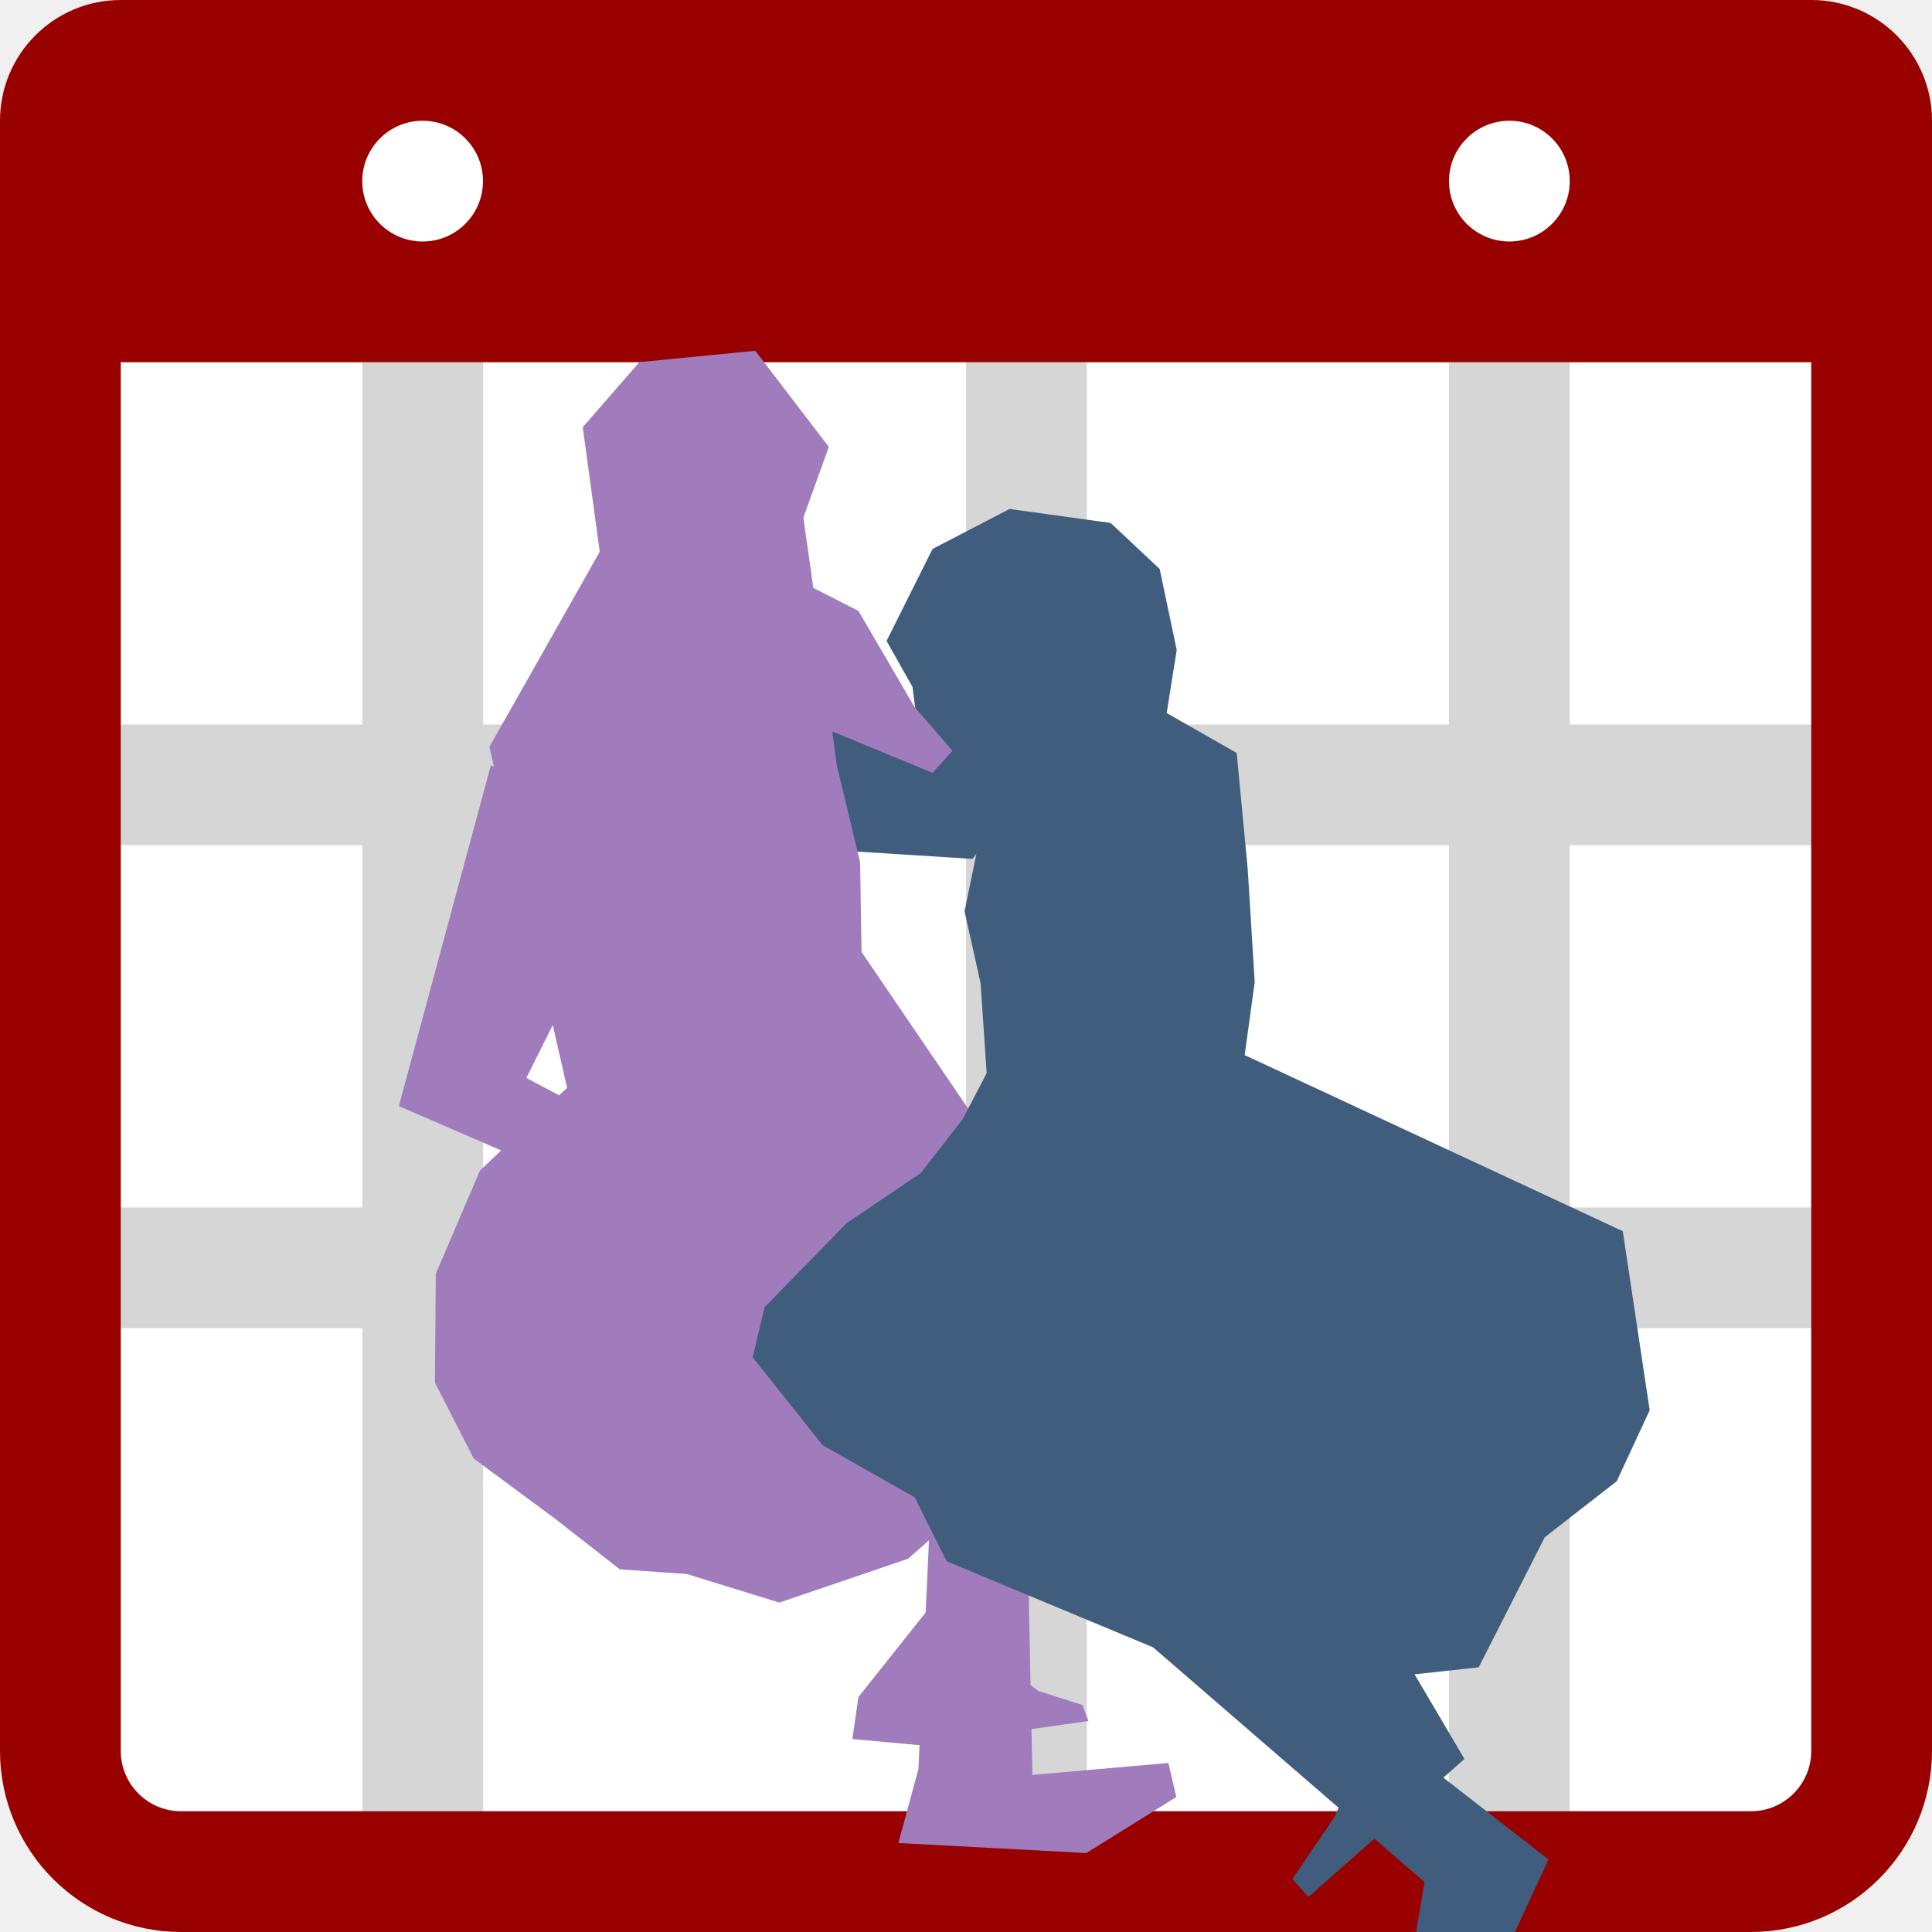
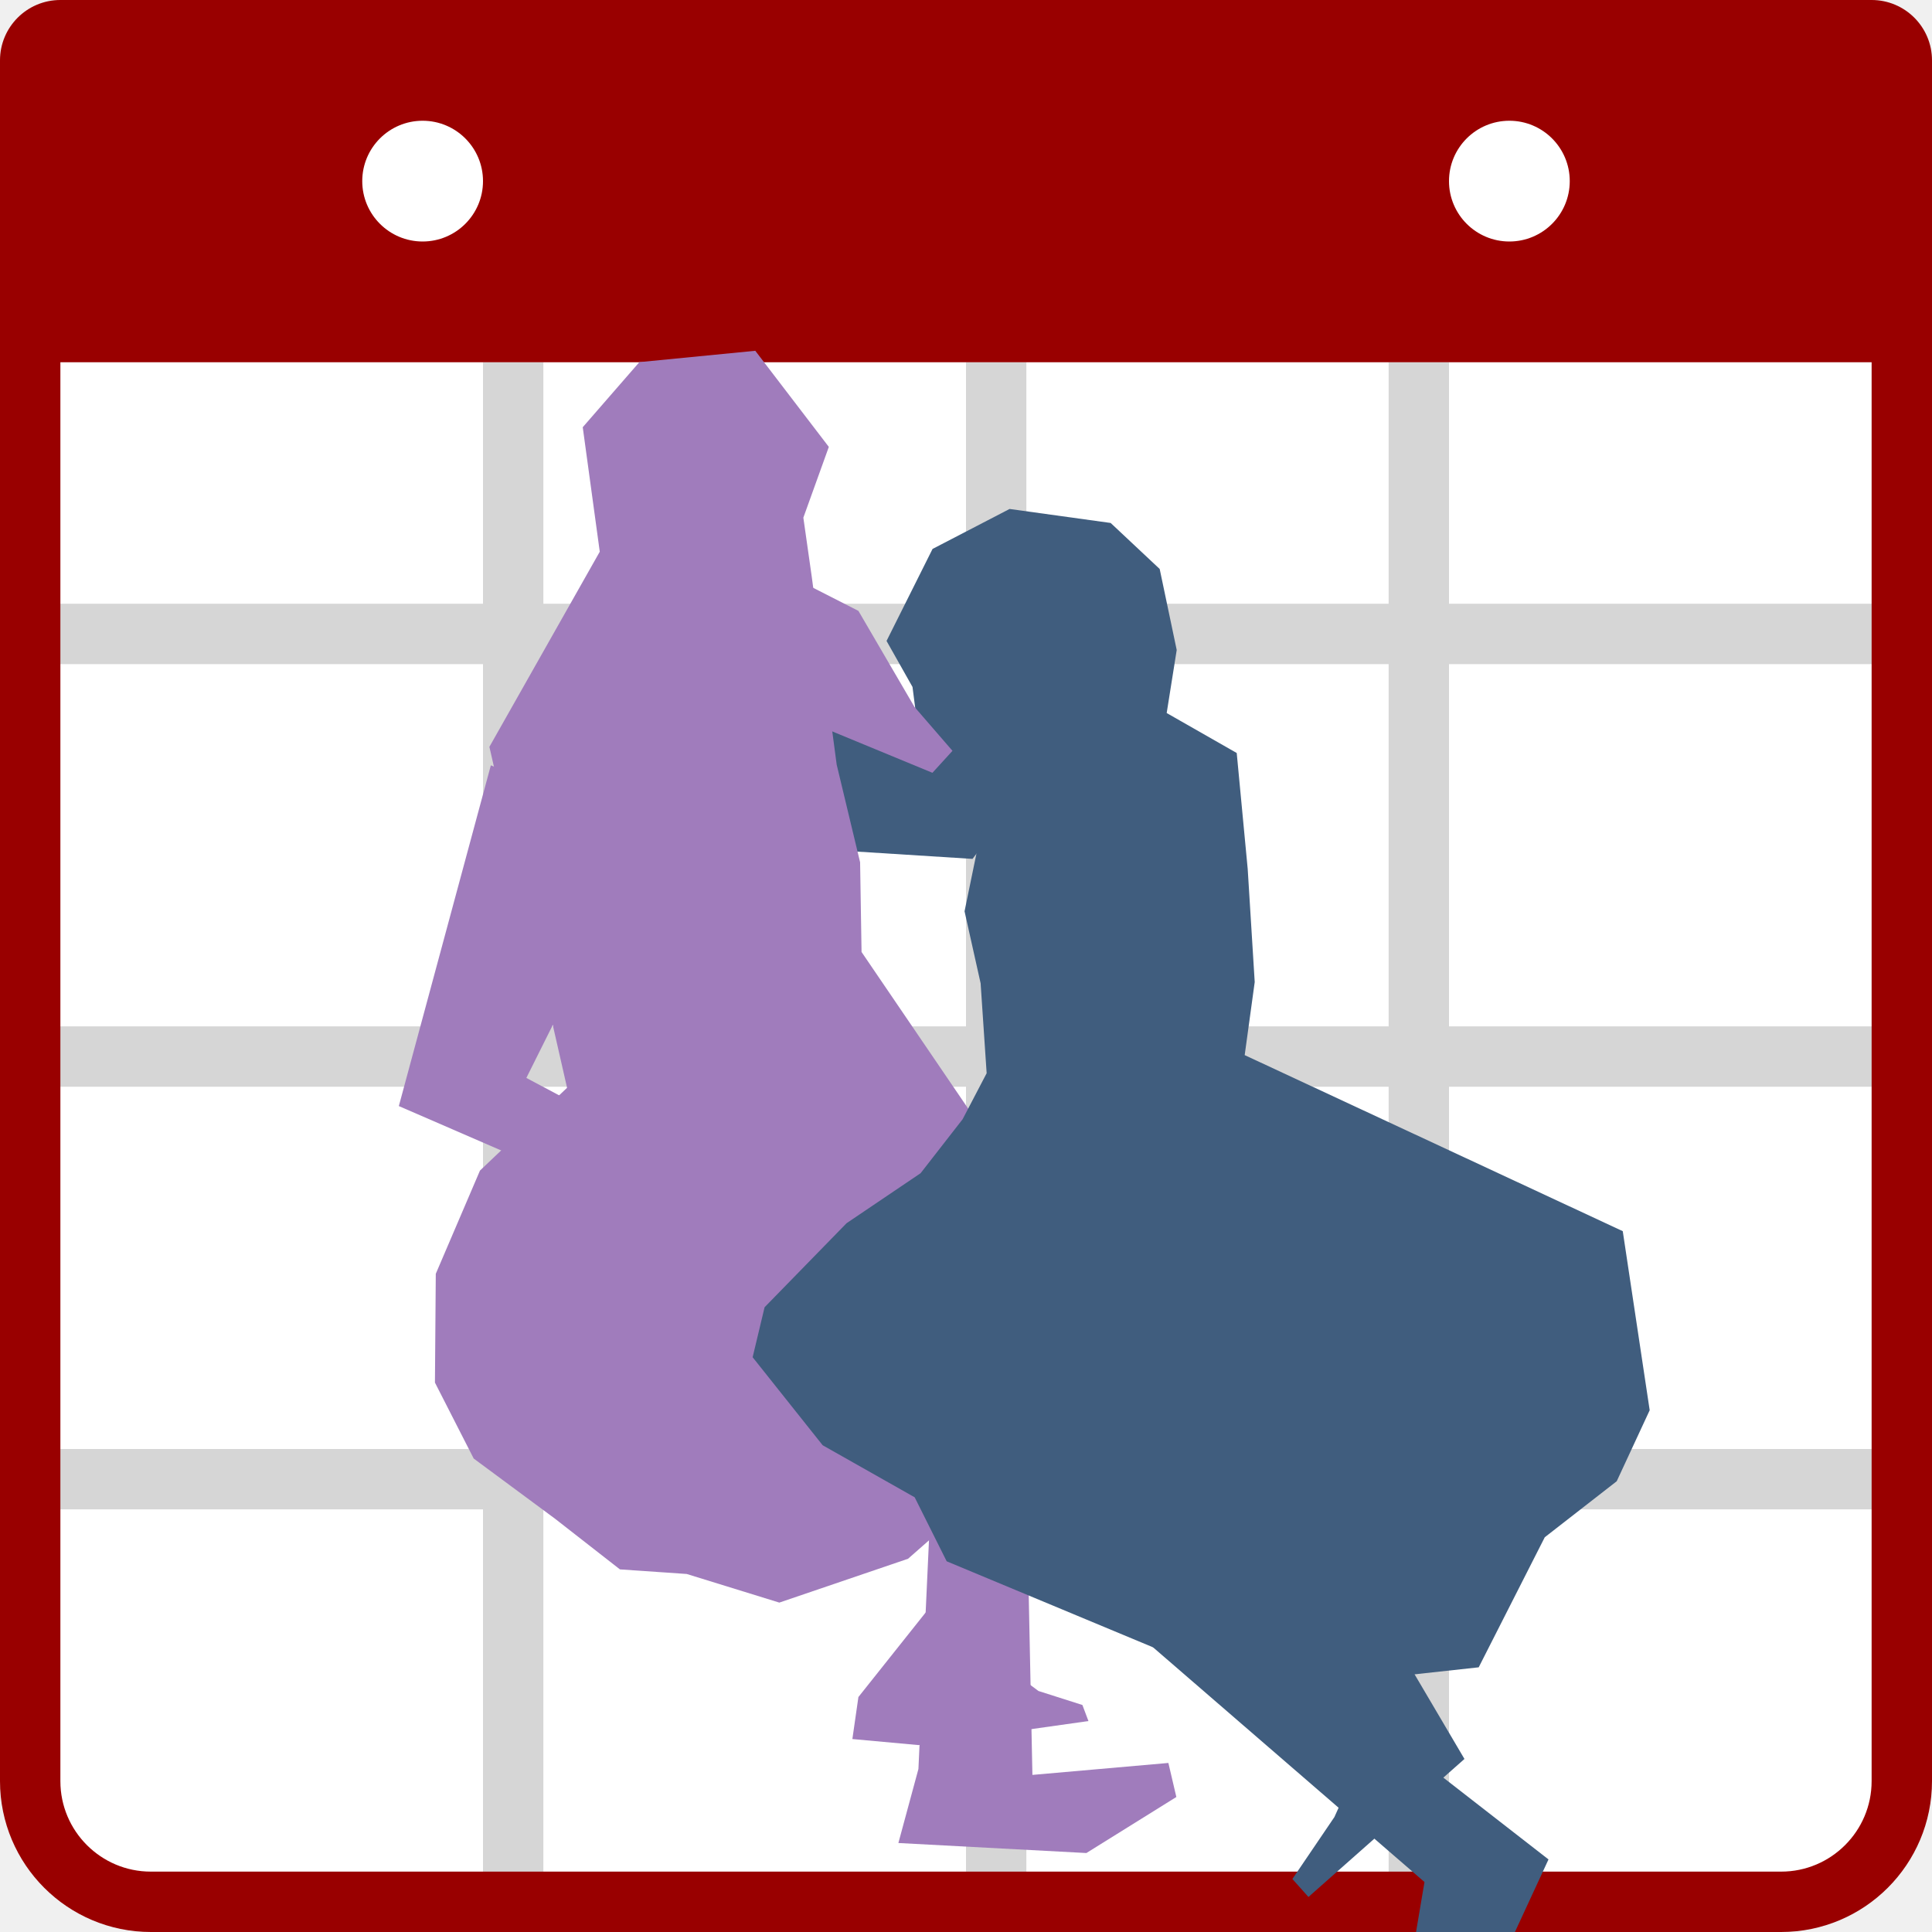
<svg xmlns="http://www.w3.org/2000/svg" width="16" height="16" viewBox="0 0 16 16" id="svg1" version="1.1">
  <defs id="defs4" />
-   <g id="layer4" style="display:inline">
+   <g id="layer4" style="display:none">
    <rect transform="translate(0,-975)" style="display:inline;opacity:1;fill:#ffffff;fill-opacity:1;stroke:none;stroke-width:1;stroke-linecap:round;stroke-linejoin:miter;stroke-miterlimit:4;stroke-dasharray:none;stroke-opacity:1;paint-order:markers stroke fill" id="rect870" width="14" height="12" x="1" y="978" />
    <path transform="translate(0,-975)" style="display:inline;fill:none;fill-rule:evenodd;stroke:#d6d6d6;stroke-width:1px;stroke-linecap:butt;stroke-linejoin:miter;stroke-opacity:1" d="m 16,985.5 h -16" id="path979" />
    <path id="path977" d="m 16,6.5 h -16" style="display:inline;fill:none;fill-rule:evenodd;stroke:#d6d6d6;stroke-width:1px;stroke-linecap:butt;stroke-linejoin:miter;stroke-opacity:1" />
    <path id="path971" d="m 12.5,3 v 13" style="display:inline;fill:none;fill-rule:evenodd;stroke:#d6d6d6;stroke-width:1px;stroke-linecap:butt;stroke-linejoin:miter;stroke-opacity:1" />
    <path transform="translate(0,-975)" style="display:inline;fill:none;fill-rule:evenodd;stroke:#d6d6d6;stroke-width:1px;stroke-linecap:butt;stroke-linejoin:miter;stroke-opacity:1" d="m 8.5,978 v 13" id="path975" />
    <path transform="translate(0,-975)" style="display:inline;fill:none;fill-rule:evenodd;stroke:#d6d6d6;stroke-width:1px;stroke-linecap:butt;stroke-linejoin:miter;stroke-opacity:1" d="m 3.5,978 v 13" id="path973" />
    <rect style="display:inline;opacity:1;fill:#990000;fill-opacity:1;stroke:none;stroke-width:1;stroke-linecap:round;stroke-linejoin:miter;stroke-miterlimit:4;stroke-dasharray:none;stroke-opacity:1;paint-order:markers stroke fill" id="rect11" width="16" height="3" x="0" y="0" ry="1" rx="1" />
    <rect style="opacity:1;fill:none;fill-opacity:1;stroke:#990000;stroke-width:1;stroke-linecap:round;stroke-linejoin:miter;stroke-miterlimit:4;stroke-dasharray:none;stroke-opacity:1;paint-order:markers stroke fill" id="rect1007" width="15" height="14.5" x="0.5" y="1" rx="1" ry="1" />
    <circle style="opacity:1;fill:#ffffff;fill-opacity:1;stroke:none;stroke-width:1;stroke-linecap:round;stroke-linejoin:miter;stroke-miterlimit:4;stroke-dasharray:none;stroke-opacity:1;paint-order:markers stroke fill" id="path874" cx="3.5" cy="1.5" r="0.5" />
    <circle r="0.5" cy="1.5" cx="12.5" id="circle876" style="opacity:1;fill:#ffffff;fill-opacity:1;stroke:none;stroke-width:1;stroke-linecap:round;stroke-linejoin:miter;stroke-miterlimit:4;stroke-dasharray:none;stroke-opacity:1;paint-order:markers stroke fill" />
+   </g>
+   <g style="display:inline" id="g50">
+     <rect y="3" x="0.5" height="12.5" width="15" id="rect30" style="display:inline;opacity:1;fill:#ffffff;fill-opacity:1;stroke:none;stroke-width:1;stroke-linecap:round;stroke-linejoin:miter;stroke-miterlimit:4;stroke-dasharray:none;stroke-opacity:1;paint-order:markers stroke fill" />
+     <path style="display:inline;fill:none;fill-rule:evenodd;stroke:#d6d6d6;stroke-width:0.5;stroke-linecap:butt;stroke-linejoin:miter;stroke-miterlimit:4;stroke-dasharray:none;stroke-opacity:1" d="m 16,12.25 h -16" id="path860" />
+     <path id="path32" d="m 16,8.75 h -16" style="display:inline;fill:none;fill-rule:evenodd;stroke:#d6d6d6;stroke-width:0.5;stroke-linecap:butt;stroke-linejoin:miter;stroke-miterlimit:4;stroke-dasharray:none;stroke-opacity:1" />
+     <path style="display:inline;fill:none;fill-rule:evenodd;stroke:#d6d6d6;stroke-width:0.5;stroke-linecap:butt;stroke-linejoin:miter;stroke-miterlimit:4;stroke-dasharray:none;stroke-opacity:1" d="m 16,5.25 h -16" id="path34" />
+     <path style="display:inline;fill:none;fill-rule:evenodd;stroke:#d6d6d6;stroke-width:0.5;stroke-linecap:butt;stroke-linejoin:miter;stroke-miterlimit:4;stroke-dasharray:none;stroke-opacity:1" d="m 11.75,3 v 13" id="path36" />
+     <path id="path38" d="m 8.25,3 v 13" style="display:inline;fill:none;fill-rule:evenodd;stroke:#d6d6d6;stroke-width:0.5;stroke-linecap:butt;stroke-linejoin:miter;stroke-miterlimit:4;stroke-dasharray:none;stroke-opacity:1" />
+     <path id="path40" d="m 4.25,3 v 13" style="display:inline;fill:none;fill-rule:evenodd;stroke:#d6d6d6;stroke-width:0.5;stroke-linecap:butt;stroke-linejoin:miter;stroke-miterlimit:4;stroke-dasharray:none;stroke-opacity:1" />
+     <rect rx="0.5" ry="0.5" y="0" x="0" height="3" width="16" id="rect42" style="display:inline;opacity:1;fill:#990000;fill-opacity:1;stroke:none;stroke-width:1;stroke-linecap:round;stroke-linejoin:miter;stroke-miterlimit:4;stroke-dasharray:none;stroke-opacity:1;paint-order:markers stroke fill" />
+     <rect ry="1" rx="1" y="1.25" x="0.25" height="14.5" width="15.5" id="rect44" style="opacity:1;fill:none;fill-opacity:1;stroke:#990000;stroke-width:0.5;stroke-linecap:round;stroke-linejoin:miter;stroke-miterlimit:4;stroke-dasharray:none;stroke-opacity:1;paint-order:markers stroke fill" />
+     <circle r="0.5" cy="1.5" cx="3.5" id="circle46" style="opacity:1;fill:#ffffff;fill-opacity:1;stroke:none;stroke-width:1;stroke-linecap:round;stroke-linejoin:miter;stroke-miterlimit:4;stroke-dasharray:none;stroke-opacity:1;paint-order:markers stroke fill" />
+     <circle style="opacity:1;fill:#ffffff;fill-opacity:1;stroke:none;stroke-width:1;stroke-linecap:round;stroke-linejoin:miter;stroke-miterlimit:4;stroke-dasharray:none;stroke-opacity:1;paint-order:markers stroke fill" id="circle48" cx="12.5" cy="1.5" r="0.5" />
  </g>
  <g id="layer1" transform="translate(0,-975)" style="display:inline;opacity:1">
    <path style="fill:#405d7e;fill-opacity:1;fill-rule:evenodd;stroke:none;stroke-width:0.1;stroke-linecap:butt;stroke-linejoin:miter;stroke-miterlimit:4;stroke-dasharray:none;stroke-opacity:1" d="m 7.01,982.047 1.044,0.066 0.712,-0.928 -0.779,-0.133 -0.265,0.331 -0.845,-0.348 z" id="path967" />
    <path style="display:inline;fill:#a07cbc;fill-opacity:1;fill-rule:evenodd;stroke:none;stroke-width:1px;stroke-linecap:butt;stroke-linejoin:miter;stroke-opacity:1" d="m 4.799,983.911 -0.824,0.783 -0.366,0.855 -0.007,0.901 0.321,0.629 0.673,0.498 0.538,0.42 0.553,0.038 0.767,0.237 1.066,-0.363 0.679,-0.597 -0.878,-0.597 -0.387,-0.515 -0.714,-0.457 z" id="path876" />
    <path style="fill:#a07cbc;fill-opacity:1;fill-rule:evenodd;stroke:none;stroke-width:0.1;stroke-linecap:butt;stroke-linejoin:miter;stroke-miterlimit:4;stroke-dasharray:none;stroke-opacity:1" d="m 6.723,979.779 -0.07,-0.492 0.211,-0.586 -0.609,-0.796 -0.96,0.094 -0.469,0.539 0.141,1.031 -0.914,1.616 0.721,3.165 0.683,1.168 0.932,0.654 1.665,-1.938 -0.919,-1.35 -0.012,-0.743 -0.194,-0.809 z" id="path953" />
    <path style="fill:#a07cbc;fill-opacity:1;fill-rule:evenodd;stroke:none;stroke-width:0.1;stroke-linecap:butt;stroke-linejoin:miter;stroke-miterlimit:4;stroke-dasharray:none;stroke-opacity:1" d="m 3.303,984.16 2.647,1.148 0.211,0.539 0.398,-0.07 0.75,0.469 2.366,-0.539 0.328,-0.328 0.141,-2.249 -0.492,-0.562 -0.562,0.047 -0.187,0.586 0.422,1.663 -0.07,0.281 -1.523,0.609 -0.633,-0.351 -0.281,-0.422 -0.515,-0.023 -1.944,-1.031 0.351,-0.703 0.187,-1.054 -0.422,-0.656 -0.41,-0.176 z" id="path949" />
    <path style="fill:#a07cbc;fill-opacity:1;fill-rule:evenodd;stroke:none;stroke-width:0.1;stroke-linecap:butt;stroke-linejoin:miter;stroke-miterlimit:4;stroke-dasharray:none;stroke-opacity:1" d="m 7.697,987.679 -0.091,1.971 -0.166,0.613 1.557,0.083 0.745,-0.464 -0.066,-0.282 -1.126,0.099 -0.033,-1.607 z" id="path957" />
    <path style="fill:#405d7e;fill-opacity:1;fill-rule:evenodd;stroke:none;stroke-width:0.1;stroke-linecap:butt;stroke-linejoin:miter;stroke-miterlimit:4;stroke-dasharray:none;stroke-opacity:1" d="m 7.623,981.202 -0.066,-0.513 -0.215,-0.381 0.381,-0.762 0.638,-0.331 0.837,0.116 0.406,0.381 0.141,0.671 -0.083,0.522 0.58,0.331 0.091,0.961 0.058,0.936 -0.083,0.605 3.131,1.458 0.223,1.483 -0.273,0.588 -0.596,0.464 -0.547,1.077 -1.822,0.199 -2.584,-1.077 -0.265,-0.53 -0.762,-0.431 -0.58,-0.729 0.099,-0.414 0.679,-0.696 0.613,-0.414 0.348,-0.447 0.199,-0.381 -0.05,-0.745 -0.133,-0.596 0.133,-0.646 0.215,-0.282 -0.033,-0.348 z" id="path955" />
    <path style="fill:#a07cbc;fill-opacity:1;fill-rule:evenodd;stroke:none;stroke-width:0.1;stroke-linecap:butt;stroke-linejoin:miter;stroke-miterlimit:4;stroke-dasharray:none;stroke-opacity:1" d="m 7.689,988.325 -0.58,0.729 -0.05,0.348 0.547,0.05 1.408,-0.199 -0.05,-0.133 -0.364,-0.116 z" id="path959" />
    <path style="fill:#405d7e;fill-opacity:1;fill-rule:evenodd;stroke:none;stroke-width:0.1;stroke-linecap:butt;stroke-linejoin:miter;stroke-miterlimit:4;stroke-dasharray:none;stroke-opacity:1" d="m 11.689,988.822 0.439,0.745 -1.292,1.143 -0.133,-0.149 0.348,-0.513 0.149,-0.331 -0.207,-0.787 z" id="path961" />
    <path style="fill:#405d7e;fill-opacity:1;fill-rule:evenodd;stroke:none;stroke-width:0.1;stroke-linecap:butt;stroke-linejoin:miter;stroke-miterlimit:4;stroke-dasharray:none;stroke-opacity:1" d="m 9.536,988.631 2.261,1.955 -0.07,0.414 h 0.819 l 0.278,-0.601 -0.878,-0.683 -0.928,-0.779 z" id="path963" />
    <path style="fill:#a07cbc;fill-opacity:1;fill-rule:evenodd;stroke:none;stroke-width:0.1;stroke-linecap:butt;stroke-linejoin:miter;stroke-miterlimit:4;stroke-dasharray:none;stroke-opacity:1" d="m 6.703,979.852 0.406,0.207 0.464,0.795 0.315,0.364 -0.166,0.182 -0.903,-0.373 z" id="path965" />
  </g>
</svg>
